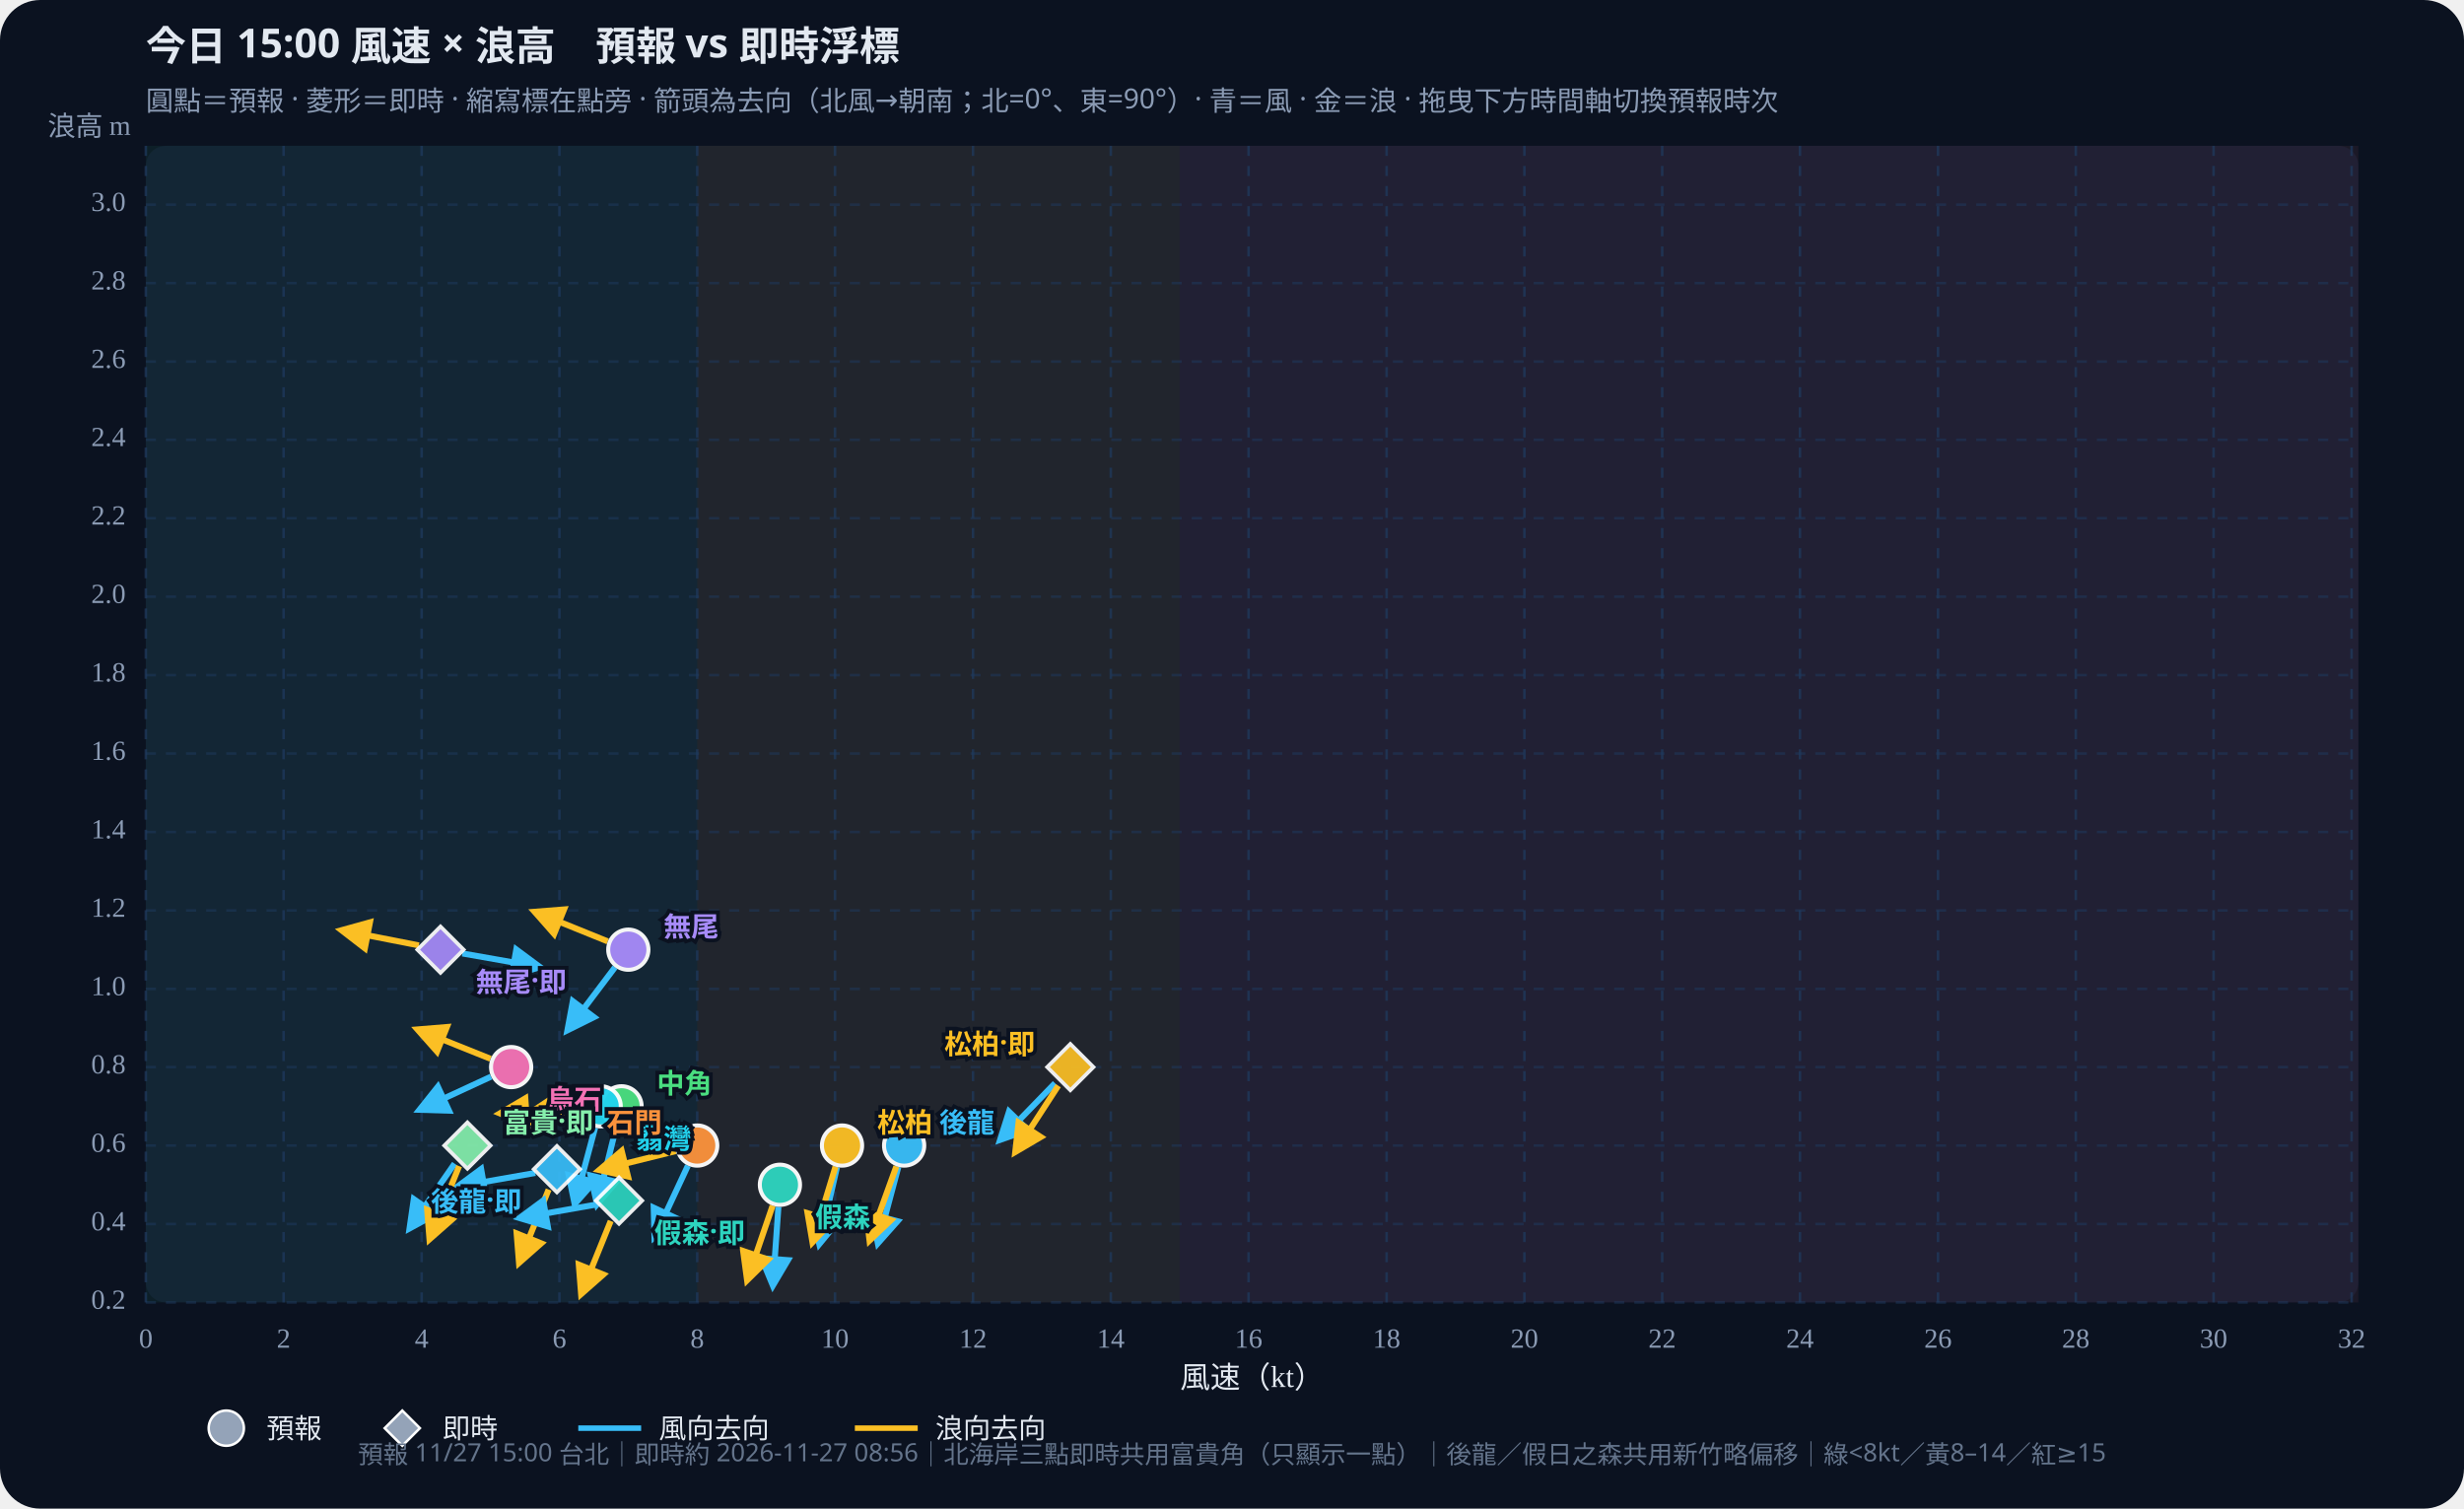
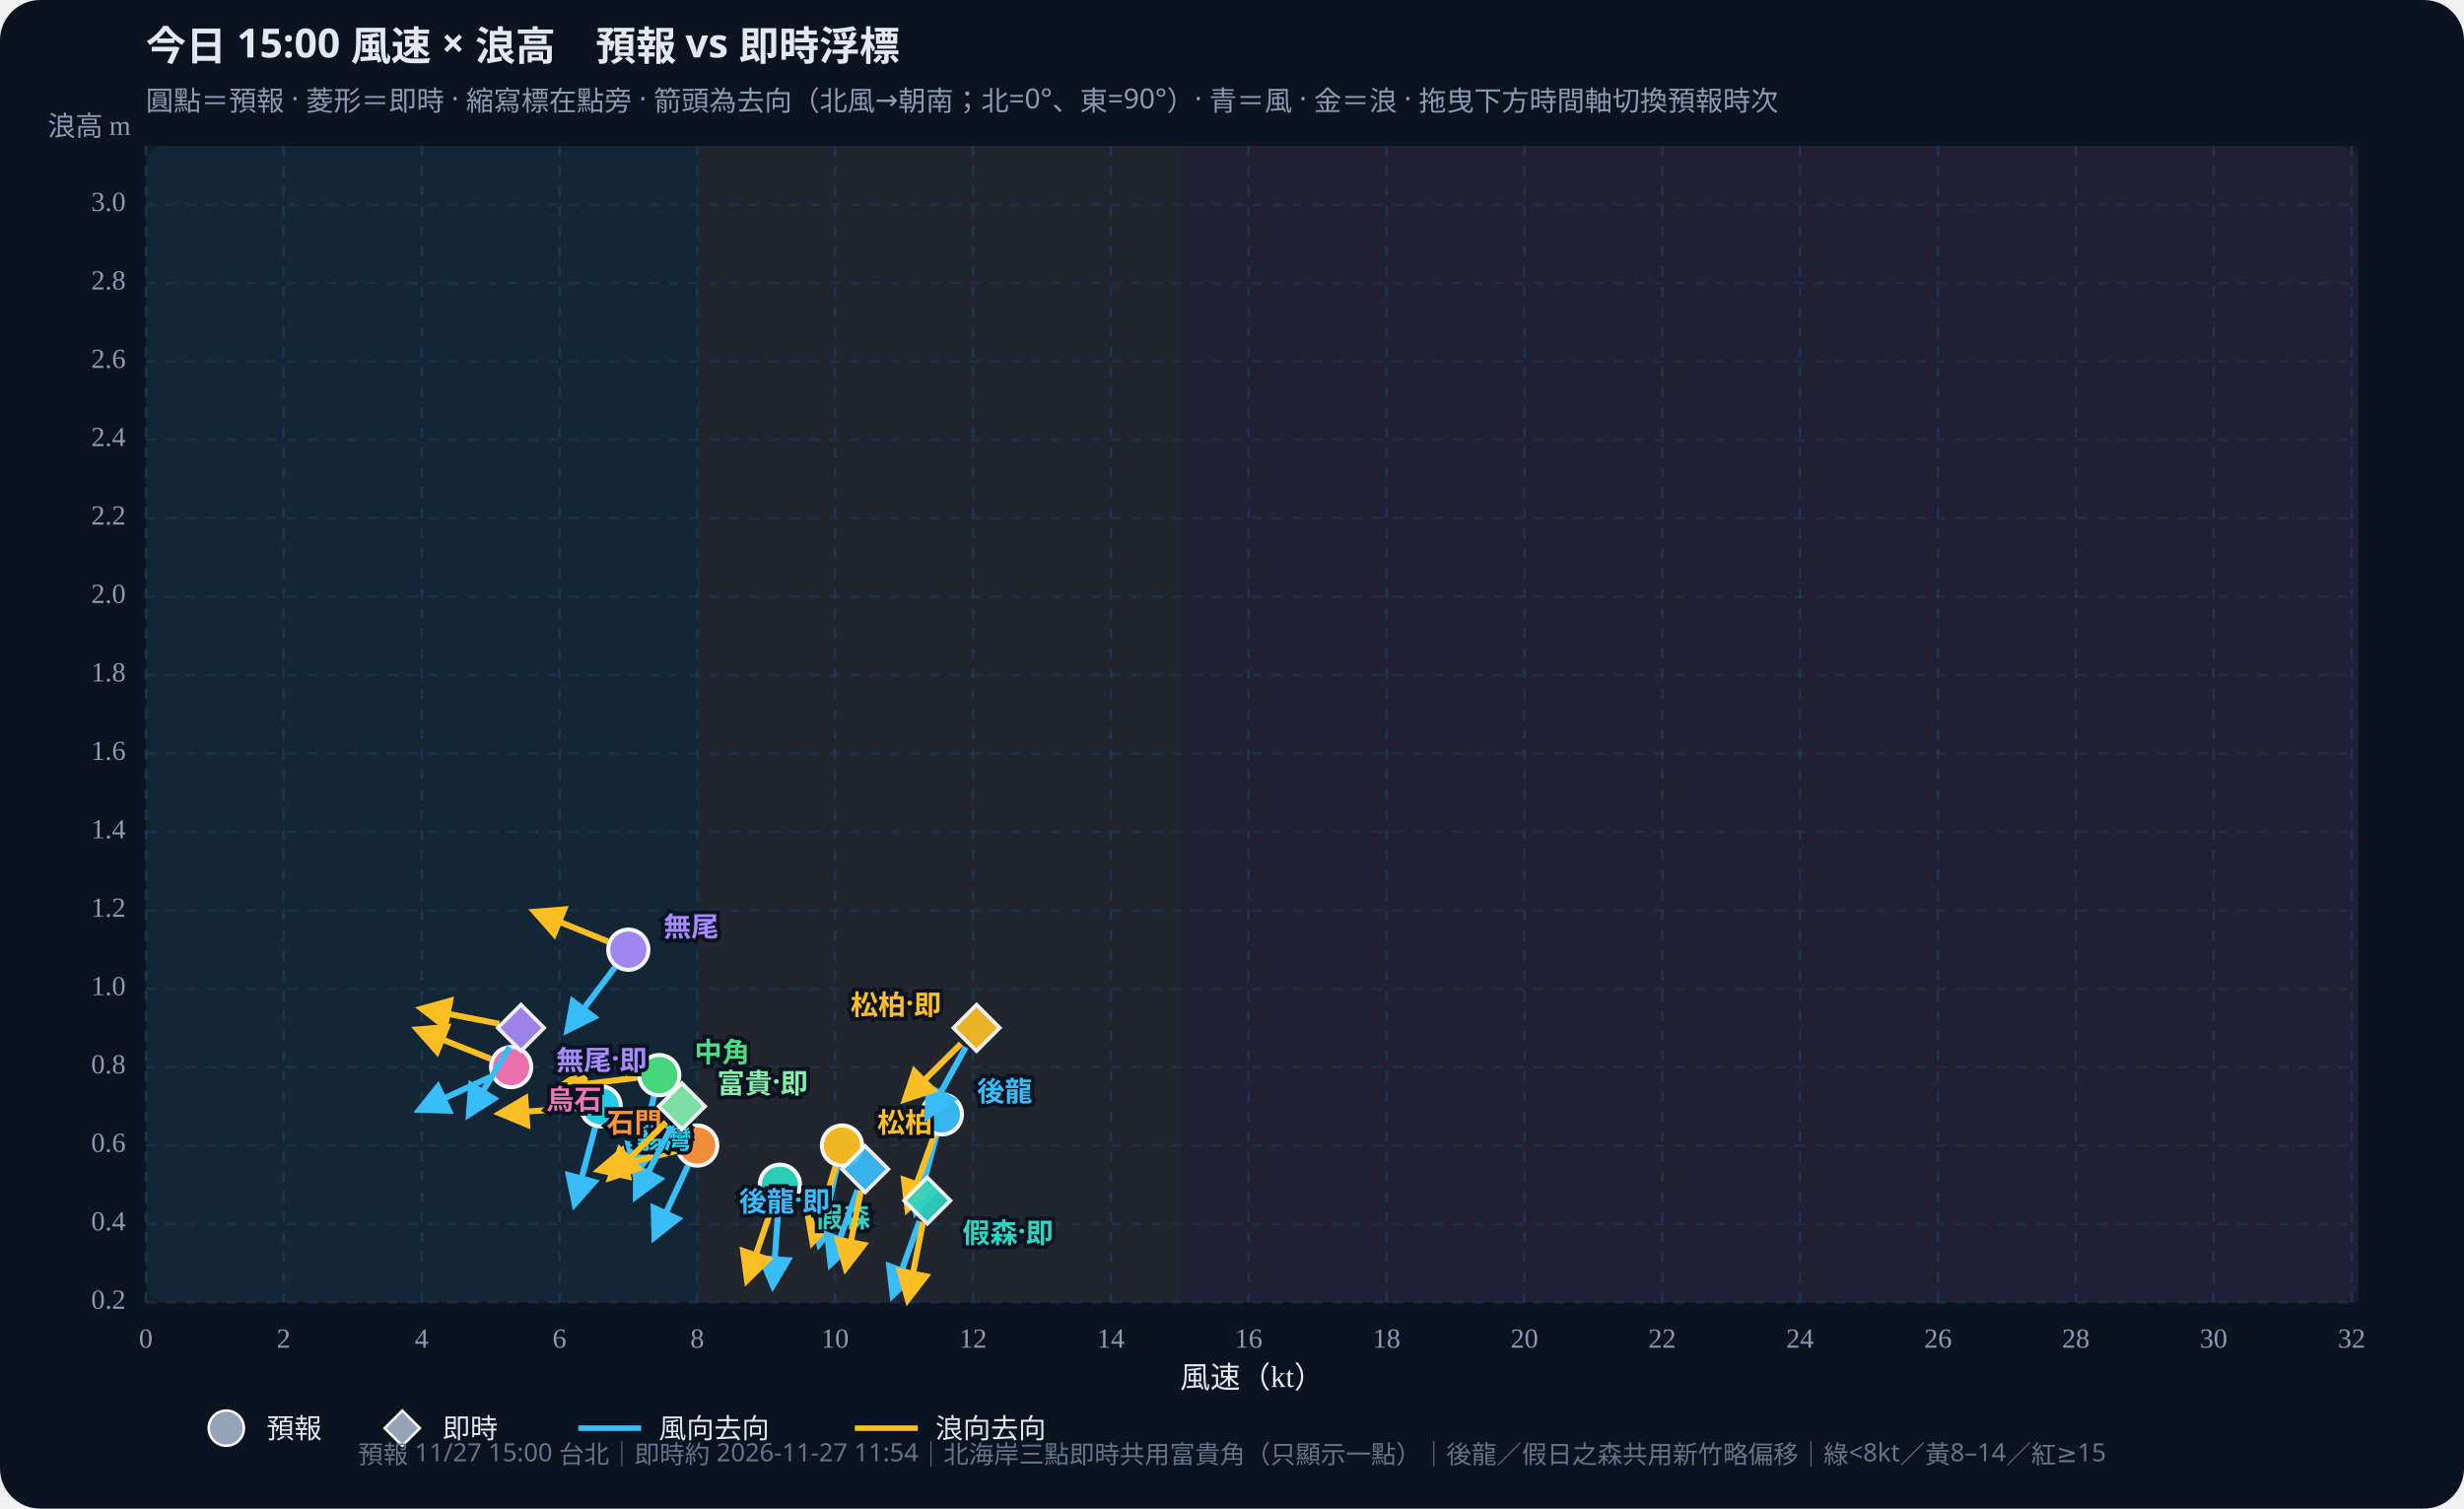
<svg xmlns="http://www.w3.org/2000/svg" id="wws-svg" viewBox="0 0 980 600" role="img" aria-label="風速與浪高散佈圖，可拖曳時間軸切換預報時次" style="width:100%;height:auto;display:block">
  <rect width="980" height="600" fill="#0b1220" rx="16" />
  <rect x="58" y="58" width="880" height="460" fill="#111a2e" rx="8" />
  <rect x="58.0" y="58" width="219.3" height="460" fill="#34d399" opacity="0.07" />
  <rect x="277.3" y="58" width="191.9" height="460" fill="#fbbf24" opacity="0.07" />
  <rect x="469.2" y="58" width="468.8" height="460" fill="#fb7185" opacity="0.07" />
  <defs>
    <marker id="arrow-38bdf8" viewBox="0 0 10 10" refX="8" refY="5" markerWidth="6" markerHeight="6" orient="auto-start-reverse">
      <path d="M0,0 L10,5 L0,10 z" fill="#38bdf8" />
    </marker>
    <marker id="arrow-fbbf24" viewBox="0 0 10 10" refX="8" refY="5" markerWidth="6" markerHeight="6" orient="auto-start-reverse">
      <path d="M0,0 L10,5 L0,10 z" fill="#fbbf24" />
    </marker>
  </defs>
  <text id="wws-title" x="58" y="24" fill="#e2e8f0" font-size="16" font-weight="700" font-family="Noto Sans TC,system-ui,sans-serif">今日 15:00 風速 × 浪高　預報 vs 即時浮標</text>
  <text x="58" y="44" fill="#8b9bb4" font-size="11" font-family="Noto Sans TC,system-ui,sans-serif">圓點＝預報 · 菱形＝即時 · 縮寫標在點旁 · 箭頭為去向（北風→朝南；北=0°、東=90°）· 青＝風 · 金＝浪 · 拖曳下方時間軸切換預報時次</text>
  <line x1="58.0" y1="58" x2="58.0" y2="518" stroke="#1e3a5f" stroke-dasharray="4 4" opacity="0.7" />
  <text x="58.0" y="536" text-anchor="middle" fill="#8b9bb4" font-size="11">0</text>
  <line x1="112.8" y1="58" x2="112.8" y2="518" stroke="#1e3a5f" stroke-dasharray="4 4" opacity="0.7" />
  <text x="112.8" y="536" text-anchor="middle" fill="#8b9bb4" font-size="11">2</text>
  <line x1="167.7" y1="58" x2="167.7" y2="518" stroke="#1e3a5f" stroke-dasharray="4 4" opacity="0.7" />
  <text x="167.7" y="536" text-anchor="middle" fill="#8b9bb4" font-size="11">4</text>
  <line x1="222.5" y1="58" x2="222.5" y2="518" stroke="#1e3a5f" stroke-dasharray="4 4" opacity="0.7" />
  <text x="222.5" y="536" text-anchor="middle" fill="#8b9bb4" font-size="11">6</text>
  <line x1="277.3" y1="58" x2="277.3" y2="518" stroke="#1e3a5f" stroke-dasharray="4 4" opacity="0.7" />
  <text x="277.3" y="536" text-anchor="middle" fill="#8b9bb4" font-size="11">8</text>
  <line x1="332.1" y1="58" x2="332.1" y2="518" stroke="#1e3a5f" stroke-dasharray="4 4" opacity="0.7" />
  <text x="332.1" y="536" text-anchor="middle" fill="#8b9bb4" font-size="11">10</text>
  <line x1="387.0" y1="58" x2="387.0" y2="518" stroke="#1e3a5f" stroke-dasharray="4 4" opacity="0.7" />
  <text x="387.0" y="536" text-anchor="middle" fill="#8b9bb4" font-size="11">12</text>
  <line x1="441.8" y1="58" x2="441.8" y2="518" stroke="#1e3a5f" stroke-dasharray="4 4" opacity="0.7" />
  <text x="441.8" y="536" text-anchor="middle" fill="#8b9bb4" font-size="11">14</text>
  <line x1="496.6" y1="58" x2="496.6" y2="518" stroke="#1e3a5f" stroke-dasharray="4 4" opacity="0.7" />
  <text x="496.6" y="536" text-anchor="middle" fill="#8b9bb4" font-size="11">16</text>
  <line x1="551.5" y1="58" x2="551.5" y2="518" stroke="#1e3a5f" stroke-dasharray="4 4" opacity="0.7" />
  <text x="551.5" y="536" text-anchor="middle" fill="#8b9bb4" font-size="11">18</text>
  <line x1="606.3" y1="58" x2="606.3" y2="518" stroke="#1e3a5f" stroke-dasharray="4 4" opacity="0.7" />
  <text x="606.3" y="536" text-anchor="middle" fill="#8b9bb4" font-size="11">20</text>
  <line x1="661.1" y1="58" x2="661.1" y2="518" stroke="#1e3a5f" stroke-dasharray="4 4" opacity="0.7" />
  <text x="661.1" y="536" text-anchor="middle" fill="#8b9bb4" font-size="11">22</text>
  <line x1="715.9" y1="58" x2="715.9" y2="518" stroke="#1e3a5f" stroke-dasharray="4 4" opacity="0.7" />
  <text x="715.9" y="536" text-anchor="middle" fill="#8b9bb4" font-size="11">24</text>
  <line x1="770.8" y1="58" x2="770.8" y2="518" stroke="#1e3a5f" stroke-dasharray="4 4" opacity="0.7" />
  <text x="770.8" y="536" text-anchor="middle" fill="#8b9bb4" font-size="11">26</text>
  <line x1="825.6" y1="58" x2="825.6" y2="518" stroke="#1e3a5f" stroke-dasharray="4 4" opacity="0.7" />
  <text x="825.6" y="536" text-anchor="middle" fill="#8b9bb4" font-size="11">28</text>
  <line x1="880.4" y1="58" x2="880.4" y2="518" stroke="#1e3a5f" stroke-dasharray="4 4" opacity="0.7" />
  <text x="880.4" y="536" text-anchor="middle" fill="#8b9bb4" font-size="11">30</text>
  <line x1="935.3" y1="58" x2="935.3" y2="518" stroke="#1e3a5f" stroke-dasharray="4 4" opacity="0.7" />
  <text x="935.3" y="536" text-anchor="middle" fill="#8b9bb4" font-size="11">32</text>
  <line x1="58" y1="518.0" x2="938" y2="518.0" stroke="#1e3a5f" stroke-dasharray="4 4" opacity="0.5" />
  <text x="50" y="518.0" text-anchor="end" dominant-baseline="middle" fill="#8b9bb4" font-size="11">0.2</text>
  <line x1="58" y1="486.8" x2="938" y2="486.8" stroke="#1e3a5f" stroke-dasharray="4 4" opacity="0.5" />
  <text x="50" y="486.8" text-anchor="end" dominant-baseline="middle" fill="#8b9bb4" font-size="11">0.4</text>
  <line x1="58" y1="455.6" x2="938" y2="455.6" stroke="#1e3a5f" stroke-dasharray="4 4" opacity="0.5" />
  <text x="50" y="455.6" text-anchor="end" dominant-baseline="middle" fill="#8b9bb4" font-size="11">0.6</text>
  <line x1="58" y1="424.4" x2="938" y2="424.4" stroke="#1e3a5f" stroke-dasharray="4 4" opacity="0.5" />
  <text x="50" y="424.4" text-anchor="end" dominant-baseline="middle" fill="#8b9bb4" font-size="11">0.8</text>
  <line x1="58" y1="393.3" x2="938" y2="393.3" stroke="#1e3a5f" stroke-dasharray="4 4" opacity="0.5" />
  <text x="50" y="393.3" text-anchor="end" dominant-baseline="middle" fill="#8b9bb4" font-size="11">1.0</text>
  <line x1="58" y1="362.1" x2="938" y2="362.1" stroke="#1e3a5f" stroke-dasharray="4 4" opacity="0.5" />
  <text x="50" y="362.1" text-anchor="end" dominant-baseline="middle" fill="#8b9bb4" font-size="11">1.2</text>
  <line x1="58" y1="330.9" x2="938" y2="330.9" stroke="#1e3a5f" stroke-dasharray="4 4" opacity="0.5" />
  <text x="50" y="330.9" text-anchor="end" dominant-baseline="middle" fill="#8b9bb4" font-size="11">1.4</text>
  <line x1="58" y1="299.7" x2="938" y2="299.7" stroke="#1e3a5f" stroke-dasharray="4 4" opacity="0.5" />
  <text x="50" y="299.7" text-anchor="end" dominant-baseline="middle" fill="#8b9bb4" font-size="11">1.6</text>
  <line x1="58" y1="268.5" x2="938" y2="268.5" stroke="#1e3a5f" stroke-dasharray="4 4" opacity="0.5" />
  <text x="50" y="268.5" text-anchor="end" dominant-baseline="middle" fill="#8b9bb4" font-size="11">1.8</text>
  <line x1="58" y1="237.3" x2="938" y2="237.3" stroke="#1e3a5f" stroke-dasharray="4 4" opacity="0.5" />
  <text x="50" y="237.3" text-anchor="end" dominant-baseline="middle" fill="#8b9bb4" font-size="11">2.0</text>
  <line x1="58" y1="206.1" x2="938" y2="206.1" stroke="#1e3a5f" stroke-dasharray="4 4" opacity="0.5" />
  <text x="50" y="206.1" text-anchor="end" dominant-baseline="middle" fill="#8b9bb4" font-size="11">2.2</text>
  <line x1="58" y1="174.9" x2="938" y2="174.9" stroke="#1e3a5f" stroke-dasharray="4 4" opacity="0.5" />
  <text x="50" y="174.9" text-anchor="end" dominant-baseline="middle" fill="#8b9bb4" font-size="11">2.4</text>
  <line x1="58" y1="143.8" x2="938" y2="143.8" stroke="#1e3a5f" stroke-dasharray="4 4" opacity="0.5" />
  <text x="50" y="143.8" text-anchor="end" dominant-baseline="middle" fill="#8b9bb4" font-size="11">2.6</text>
  <line x1="58" y1="112.6" x2="938" y2="112.6" stroke="#1e3a5f" stroke-dasharray="4 4" opacity="0.5" />
  <text x="50" y="112.6" text-anchor="end" dominant-baseline="middle" fill="#8b9bb4" font-size="11">2.8</text>
  <line x1="58" y1="81.4" x2="938" y2="81.4" stroke="#1e3a5f" stroke-dasharray="4 4" opacity="0.5" />
  <text x="50" y="81.4" text-anchor="end" dominant-baseline="middle" fill="#8b9bb4" font-size="11">3.0</text>
  <text x="498" y="552" text-anchor="middle" fill="#e2e8f0" font-size="12">風速（kt）</text>
  <text x="52" y="54" text-anchor="end" fill="#8b9bb4" font-size="11">浪高 m</text>
  <g id="wws-forecast-layer">
-     <line x1="357.3" y1="464.1" x2="349.2" y2="494.3" stroke="#38bdf8" stroke-width="2.4" marker-end="url(#arrow-38bdf8)" />
-     <line x1="356.5" y1="463.9" x2="345.9" y2="493.2" stroke="#fbbf24" stroke-width="2.4" marker-end="url(#arrow-fbbf24)" />
-     <circle cx="359.6" cy="455.6" r="8.0" fill="#38bdf8" stroke="#fff" stroke-width="1.6" opacity="0.95" />
+     <line x1="372.4" y1="451.7" x2="364.3" y2="481.8" stroke="#38bdf8" stroke-width="2.4" marker-end="url(#arrow-38bdf8)" />
+     <line x1="371.6" y1="451.4" x2="361.0" y2="480.7" stroke="#fbbf24" stroke-width="2.4" marker-end="url(#arrow-fbbf24)" />
+     <circle cx="374.6" cy="443.2" r="8.0" fill="#38bdf8" stroke="#fff" stroke-width="1.6" opacity="0.95" />
    <line x1="309.6" y1="480.0" x2="307.4" y2="511.1" stroke="#38bdf8" stroke-width="2.4" marker-end="url(#arrow-38bdf8)" />
    <line x1="307.3" y1="479.5" x2="297.2" y2="509.0" stroke="#fbbf24" stroke-width="2.4" marker-end="url(#arrow-fbbf24)" />
    <circle cx="310.2" cy="471.2" r="8.0" fill="#2dd4bf" stroke="#fff" stroke-width="1.6" opacity="0.95" />
    <line x1="332.9" y1="464.2" x2="325.9" y2="494.6" stroke="#38bdf8" stroke-width="2.4" marker-end="url(#arrow-38bdf8)" />
    <line x1="332.3" y1="464.0" x2="323.2" y2="493.9" stroke="#fbbf24" stroke-width="2.4" marker-end="url(#arrow-fbbf24)" />
    <circle cx="334.9" cy="455.6" r="8.0" fill="#fbbf24" stroke="#fff" stroke-width="1.6" opacity="0.95" />
-     <line x1="245.0" y1="448.6" x2="237.5" y2="478.8" stroke="#38bdf8" stroke-width="2.4" marker-end="url(#arrow-38bdf8)" />
-     <line x1="238.4" y1="441.1" x2="207.5" y2="444.9" stroke="#fbbf24" stroke-width="2.4" marker-end="url(#arrow-fbbf24)" />
-     <circle cx="247.2" cy="440.0" r="8.0" fill="#4ade80" stroke="#fff" stroke-width="1.6" opacity="0.95" />
+     <line x1="260.1" y1="436.1" x2="252.6" y2="466.4" stroke="#38bdf8" stroke-width="2.4" marker-end="url(#arrow-38bdf8)" />
+     <line x1="253.5" y1="428.6" x2="222.5" y2="432.4" stroke="#fbbf24" stroke-width="2.4" marker-end="url(#arrow-fbbf24)" />
+     <circle cx="262.2" cy="427.6" r="8.0" fill="#4ade80" stroke="#fff" stroke-width="1.6" opacity="0.95" />
    <line x1="236.7" y1="448.5" x2="228.6" y2="478.7" stroke="#38bdf8" stroke-width="2.4" marker-end="url(#arrow-38bdf8)" />
    <line x1="230.2" y1="440.6" x2="199.0" y2="442.8" stroke="#fbbf24" stroke-width="2.4" marker-end="url(#arrow-fbbf24)" />
    <circle cx="238.9" cy="440.0" r="8.0" fill="#22d3ee" stroke="#fff" stroke-width="1.6" opacity="0.95" />
    <line x1="273.6" y1="463.6" x2="260.4" y2="491.9" stroke="#38bdf8" stroke-width="2.4" marker-end="url(#arrow-38bdf8)" />
    <line x1="268.8" y1="457.8" x2="238.5" y2="465.3" stroke="#fbbf24" stroke-width="2.4" marker-end="url(#arrow-fbbf24)" />
    <circle cx="277.3" cy="455.6" r="8.0" fill="#fb923c" stroke="#fff" stroke-width="1.6" opacity="0.95" />
    <line x1="244.6" y1="384.7" x2="225.8" y2="409.6" stroke="#38bdf8" stroke-width="2.4" marker-end="url(#arrow-38bdf8)" />
    <line x1="241.7" y1="374.4" x2="212.8" y2="362.7" stroke="#fbbf24" stroke-width="2.4" marker-end="url(#arrow-fbbf24)" />
    <circle cx="249.9" cy="377.7" r="8.0" fill="#a78bfa" stroke="#fff" stroke-width="1.6" opacity="0.95" />
    <line x1="195.3" y1="428.2" x2="167.0" y2="441.3" stroke="#38bdf8" stroke-width="2.4" marker-end="url(#arrow-38bdf8)" />
    <line x1="195.1" y1="421.1" x2="166.2" y2="409.5" stroke="#fbbf24" stroke-width="2.4" marker-end="url(#arrow-fbbf24)" />
    <circle cx="203.3" cy="424.4" r="8.0" fill="#f472b6" stroke="#fff" stroke-width="1.6" opacity="0.95" />
-     <text x="373.6" y="445.6" text-anchor="start" dominant-baseline="central" fill="#38bdf8" font-size="11" font-weight="700" font-family="Noto Sans TC,system-ui,sans-serif" stroke="#0b1220" stroke-width="3" paint-order="stroke">後龍</text>
+     <text x="388.6" y="433.2" text-anchor="start" dominant-baseline="central" fill="#38bdf8" font-size="11" font-weight="700" font-family="Noto Sans TC,system-ui,sans-serif" stroke="#0b1220" stroke-width="3" paint-order="stroke">後龍</text>
    <text x="324.2" y="483.2" text-anchor="start" dominant-baseline="central" fill="#2dd4bf" font-size="11" font-weight="700" font-family="Noto Sans TC,system-ui,sans-serif" stroke="#0b1220" stroke-width="3" paint-order="stroke">假森</text>
    <text x="348.9" y="445.6" text-anchor="start" dominant-baseline="central" fill="#fbbf24" font-size="11" font-weight="700" font-family="Noto Sans TC,system-ui,sans-serif" stroke="#0b1220" stroke-width="3" paint-order="stroke">松柏</text>
-     <text x="261.2" y="430.0" text-anchor="start" dominant-baseline="central" fill="#4ade80" font-size="11" font-weight="700" font-family="Noto Sans TC,system-ui,sans-serif" stroke="#0b1220" stroke-width="3" paint-order="stroke">中角</text>
+     <text x="276.2" y="417.6" text-anchor="start" dominant-baseline="central" fill="#4ade80" font-size="11" font-weight="700" font-family="Noto Sans TC,system-ui,sans-serif" stroke="#0b1220" stroke-width="3" paint-order="stroke">中角</text>
    <text x="252.9" y="452.0" text-anchor="start" dominant-baseline="central" fill="#22d3ee" font-size="11" font-weight="700" font-family="Noto Sans TC,system-ui,sans-serif" stroke="#0b1220" stroke-width="3" paint-order="stroke">翡灣</text>
    <text x="263.3" y="445.6" text-anchor="end" dominant-baseline="central" fill="#fb923c" font-size="11" font-weight="700" font-family="Noto Sans TC,system-ui,sans-serif" stroke="#0b1220" stroke-width="3" paint-order="stroke">石門</text>
    <text x="263.9" y="367.7" text-anchor="start" dominant-baseline="central" fill="#a78bfa" font-size="11" font-weight="700" font-family="Noto Sans TC,system-ui,sans-serif" stroke="#0b1220" stroke-width="3" paint-order="stroke">無尾</text>
    <text x="217.3" y="436.4" text-anchor="start" dominant-baseline="central" fill="#f472b6" font-size="11" font-weight="700" font-family="Noto Sans TC,system-ui,sans-serif" stroke="#0b1220" stroke-width="3" paint-order="stroke">烏石</text>
  </g>
  <g id="wws-live-layer">
-     <line x1="212.9" y1="466.5" x2="182.1" y2="471.9" stroke="#38bdf8" stroke-width="2.4" marker-end="url(#arrow-38bdf8)" />
-     <line x1="218.2" y1="473.1" x2="206.5" y2="502.1" stroke="#fbbf24" stroke-width="2.4" marker-end="url(#arrow-fbbf24)" />
-     <polygon points="221.5,455.8 230.7,465.0 221.5,474.2 212.3,465.0" fill="#38bdf8" stroke="#fff" stroke-width="1.5" opacity="0.92" />
-     <line x1="237.5" y1="479.0" x2="206.8" y2="484.4" stroke="#38bdf8" stroke-width="2.4" marker-end="url(#arrow-38bdf8)" />
-     <line x1="242.9" y1="485.6" x2="231.2" y2="514.5" stroke="#fbbf24" stroke-width="2.4" marker-end="url(#arrow-fbbf24)" />
-     <polygon points="246.2,468.3 255.4,477.5 246.2,486.7 237.0,477.5" fill="#2dd4bf" stroke="#fff" stroke-width="1.5" opacity="0.92" />
-     <line x1="419.6" y1="430.8" x2="397.9" y2="453.2" stroke="#38bdf8" stroke-width="2.4" marker-end="url(#arrow-38bdf8)" />
-     <line x1="420.9" y1="431.8" x2="403.9" y2="458.0" stroke="#fbbf24" stroke-width="2.4" marker-end="url(#arrow-fbbf24)" />
-     <polygon points="425.7,415.2 434.9,424.4 425.7,433.6 416.5,424.4" fill="#fbbf24" stroke="#fff" stroke-width="1.5" opacity="0.92" />
-     <line x1="180.8" y1="462.8" x2="163.0" y2="488.4" stroke="#38bdf8" stroke-width="2.4" marker-end="url(#arrow-38bdf8)" />
-     <line x1="182.6" y1="463.8" x2="170.9" y2="492.7" stroke="#fbbf24" stroke-width="2.4" marker-end="url(#arrow-fbbf24)" />
-     <polygon points="185.9,446.4 195.1,455.6 185.9,464.8 176.7,455.6" fill="#86efac" stroke="#fff" stroke-width="1.5" opacity="0.92" />
-     <line x1="183.9" y1="379.2" x2="214.6" y2="384.6" stroke="#38bdf8" stroke-width="2.4" marker-end="url(#arrow-38bdf8)" />
-     <line x1="166.6" y1="376.0" x2="136.0" y2="370.0" stroke="#fbbf24" stroke-width="2.4" marker-end="url(#arrow-fbbf24)" />
-     <polygon points="175.2,368.5 184.4,377.7 175.2,386.9 166.0,377.7" fill="#a78bfa" stroke="#fff" stroke-width="1.5" opacity="0.92" />
-     <text x="207.5" y="477.0" text-anchor="end" dominant-baseline="central" fill="#38bdf8" font-size="11" font-weight="700" font-family="Noto Sans TC,system-ui,sans-serif" stroke="#0b1220" stroke-width="3" paint-order="stroke">後龍·即</text>
-     <text x="260.2" y="489.5" text-anchor="start" dominant-baseline="central" fill="#2dd4bf" font-size="11" font-weight="700" font-family="Noto Sans TC,system-ui,sans-serif" stroke="#0b1220" stroke-width="3" paint-order="stroke">假森·即</text>
-     <text x="411.7" y="414.4" text-anchor="end" dominant-baseline="central" fill="#fbbf24" font-size="11" font-weight="700" font-family="Noto Sans TC,system-ui,sans-serif" stroke="#0b1220" stroke-width="3" paint-order="stroke">松柏·即</text>
-     <text x="199.9" y="445.6" text-anchor="start" dominant-baseline="central" fill="#86efac" font-size="11" font-weight="700" font-family="Noto Sans TC,system-ui,sans-serif" stroke="#0b1220" stroke-width="3" paint-order="stroke">富貴·即</text>
-     <text x="189.2" y="389.7" text-anchor="start" dominant-baseline="central" fill="#a78bfa" font-size="11" font-weight="700" font-family="Noto Sans TC,system-ui,sans-serif" stroke="#0b1220" stroke-width="3" paint-order="stroke">無尾·即</text>
+     <line x1="341.1" y1="473.3" x2="330.4" y2="502.6" stroke="#38bdf8" stroke-width="2.4" marker-end="url(#arrow-38bdf8)" />
+     <line x1="342.4" y1="473.6" x2="336.4" y2="504.2" stroke="#fbbf24" stroke-width="2.4" marker-end="url(#arrow-fbbf24)" />
+     <polygon points="344.1,455.8 353.3,465.0 344.1,474.2 334.9,465.0" fill="#38bdf8" stroke="#fff" stroke-width="1.5" opacity="0.92" />
+     <line x1="365.7" y1="485.7" x2="355.1" y2="515.0" stroke="#38bdf8" stroke-width="2.4" marker-end="url(#arrow-38bdf8)" />
+     <line x1="367.1" y1="486.1" x2="361.1" y2="516.7" stroke="#fbbf24" stroke-width="2.4" marker-end="url(#arrow-fbbf24)" />
+     <polygon points="368.8,468.3 378.0,477.5 368.8,486.7 359.6,477.5" fill="#2dd4bf" stroke="#fff" stroke-width="1.5" opacity="0.92" />
+     <line x1="384.1" y1="416.5" x2="369.0" y2="443.8" stroke="#38bdf8" stroke-width="2.4" marker-end="url(#arrow-38bdf8)" />
+     <line x1="382.2" y1="415.1" x2="360.1" y2="437.1" stroke="#fbbf24" stroke-width="2.4" marker-end="url(#arrow-fbbf24)" />
+     <polygon points="388.4,399.6 397.6,408.8 388.4,418.0 379.2,408.8" fill="#fbbf24" stroke="#fff" stroke-width="1.5" opacity="0.92" />
+     <line x1="267.2" y1="447.9" x2="253.0" y2="475.7" stroke="#38bdf8" stroke-width="2.4" marker-end="url(#arrow-38bdf8)" />
+     <line x1="264.9" y1="446.3" x2="242.9" y2="468.3" stroke="#fbbf24" stroke-width="2.4" marker-end="url(#arrow-fbbf24)" />
+     <polygon points="271.2,430.8 280.4,440.0 271.2,449.2 262.0,440.0" fill="#86efac" stroke="#fff" stroke-width="1.5" opacity="0.92" />
+     <line x1="202.7" y1="416.4" x2="186.6" y2="443.1" stroke="#38bdf8" stroke-width="2.4" marker-end="url(#arrow-38bdf8)" />
+     <line x1="198.6" y1="407.2" x2="167.9" y2="401.2" stroke="#fbbf24" stroke-width="2.4" marker-end="url(#arrow-fbbf24)" />
+     <polygon points="207.2,399.6 216.4,408.8 207.2,418.0 198.0,408.8" fill="#a78bfa" stroke="#fff" stroke-width="1.5" opacity="0.92" />
+     <text x="330.1" y="477.0" text-anchor="end" dominant-baseline="central" fill="#38bdf8" font-size="11" font-weight="700" font-family="Noto Sans TC,system-ui,sans-serif" stroke="#0b1220" stroke-width="3" paint-order="stroke">後龍·即</text>
+     <text x="382.8" y="489.5" text-anchor="start" dominant-baseline="central" fill="#2dd4bf" font-size="11" font-weight="700" font-family="Noto Sans TC,system-ui,sans-serif" stroke="#0b1220" stroke-width="3" paint-order="stroke">假森·即</text>
+     <text x="374.4" y="398.8" text-anchor="end" dominant-baseline="central" fill="#fbbf24" font-size="11" font-weight="700" font-family="Noto Sans TC,system-ui,sans-serif" stroke="#0b1220" stroke-width="3" paint-order="stroke">松柏·即</text>
+     <text x="285.2" y="430.0" text-anchor="start" dominant-baseline="central" fill="#86efac" font-size="11" font-weight="700" font-family="Noto Sans TC,system-ui,sans-serif" stroke="#0b1220" stroke-width="3" paint-order="stroke">富貴·即</text>
+     <text x="221.2" y="420.8" text-anchor="start" dominant-baseline="central" fill="#a78bfa" font-size="11" font-weight="700" font-family="Noto Sans TC,system-ui,sans-serif" stroke="#0b1220" stroke-width="3" paint-order="stroke">無尾·即</text>
  </g>
  <circle cx="90" cy="568" r="7" fill="#94a3b8" stroke="#fff" />
  <text x="106" y="572" fill="#e2e8f0" font-size="11" font-family="Noto Sans TC,system-ui,sans-serif">預報</text>
  <polygon points="160,561 167,568 160,575 153,568" fill="#94a3b8" stroke="#fff" />
  <text x="176" y="572" fill="#e2e8f0" font-size="11" font-family="Noto Sans TC,system-ui,sans-serif">即時</text>
  <line x1="230" y1="568" x2="255" y2="568" stroke="#38bdf8" stroke-width="2.2" />
  <text x="262" y="572" fill="#e2e8f0" font-size="11" font-family="Noto Sans TC,system-ui,sans-serif">風向去向</text>
  <line x1="340" y1="568" x2="365" y2="568" stroke="#fbbf24" stroke-width="2.2" />
  <text x="372" y="572" fill="#e2e8f0" font-size="11" font-family="Noto Sans TC,system-ui,sans-serif">浪向去向</text>
-   <text id="wws-foot" x="490" y="582" text-anchor="middle" fill="#64748b" font-size="10" font-family="Noto Sans TC,system-ui,sans-serif">預報 11/27 15:00 台北｜即時約 2026-11-27 08:56｜北海岸三點即時共用富貴角（只顯示一點）｜後龍／假日之森共用新竹略偏移｜綠&lt;8kt／黃8–14／紅≥15</text>
+   <text id="wws-foot" x="490" y="582" text-anchor="middle" fill="#64748b" font-size="10" font-family="Noto Sans TC,system-ui,sans-serif">預報 11/27 15:00 台北｜即時約 2026-11-27 11:54｜北海岸三點即時共用富貴角（只顯示一點）｜後龍／假日之森共用新竹略偏移｜綠&lt;8kt／黃8–14／紅≥15</text>
</svg>
